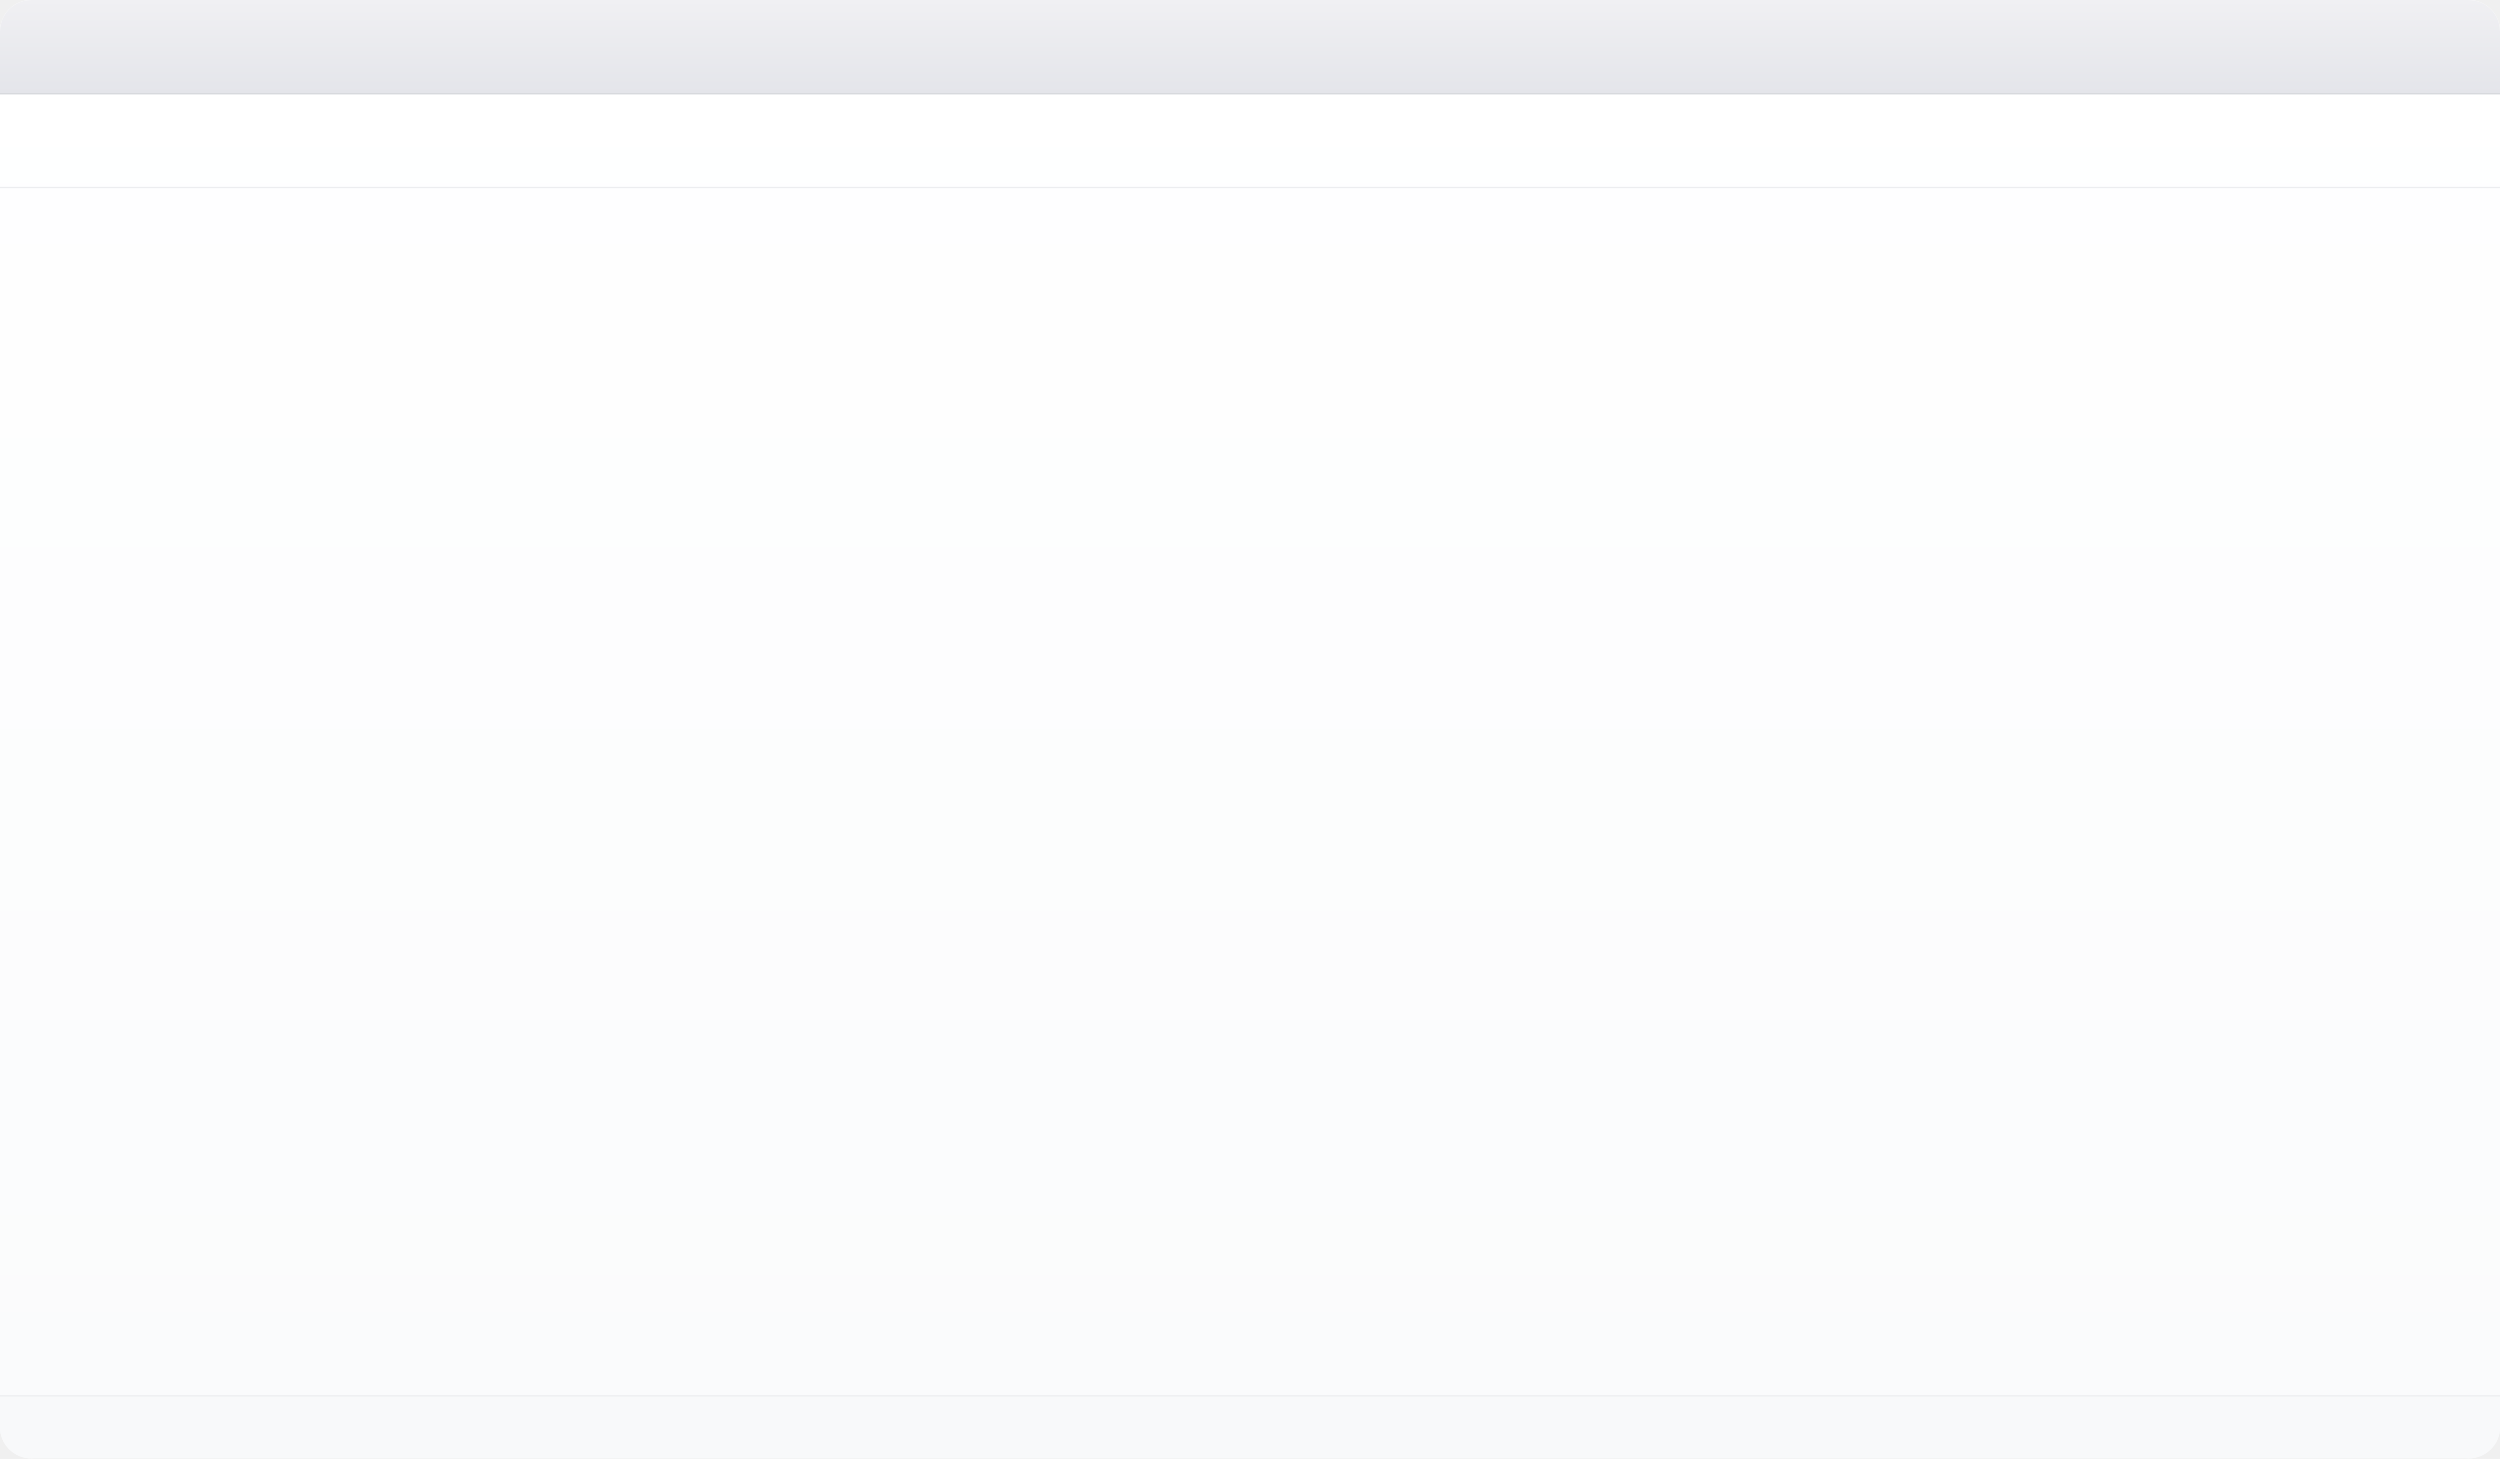
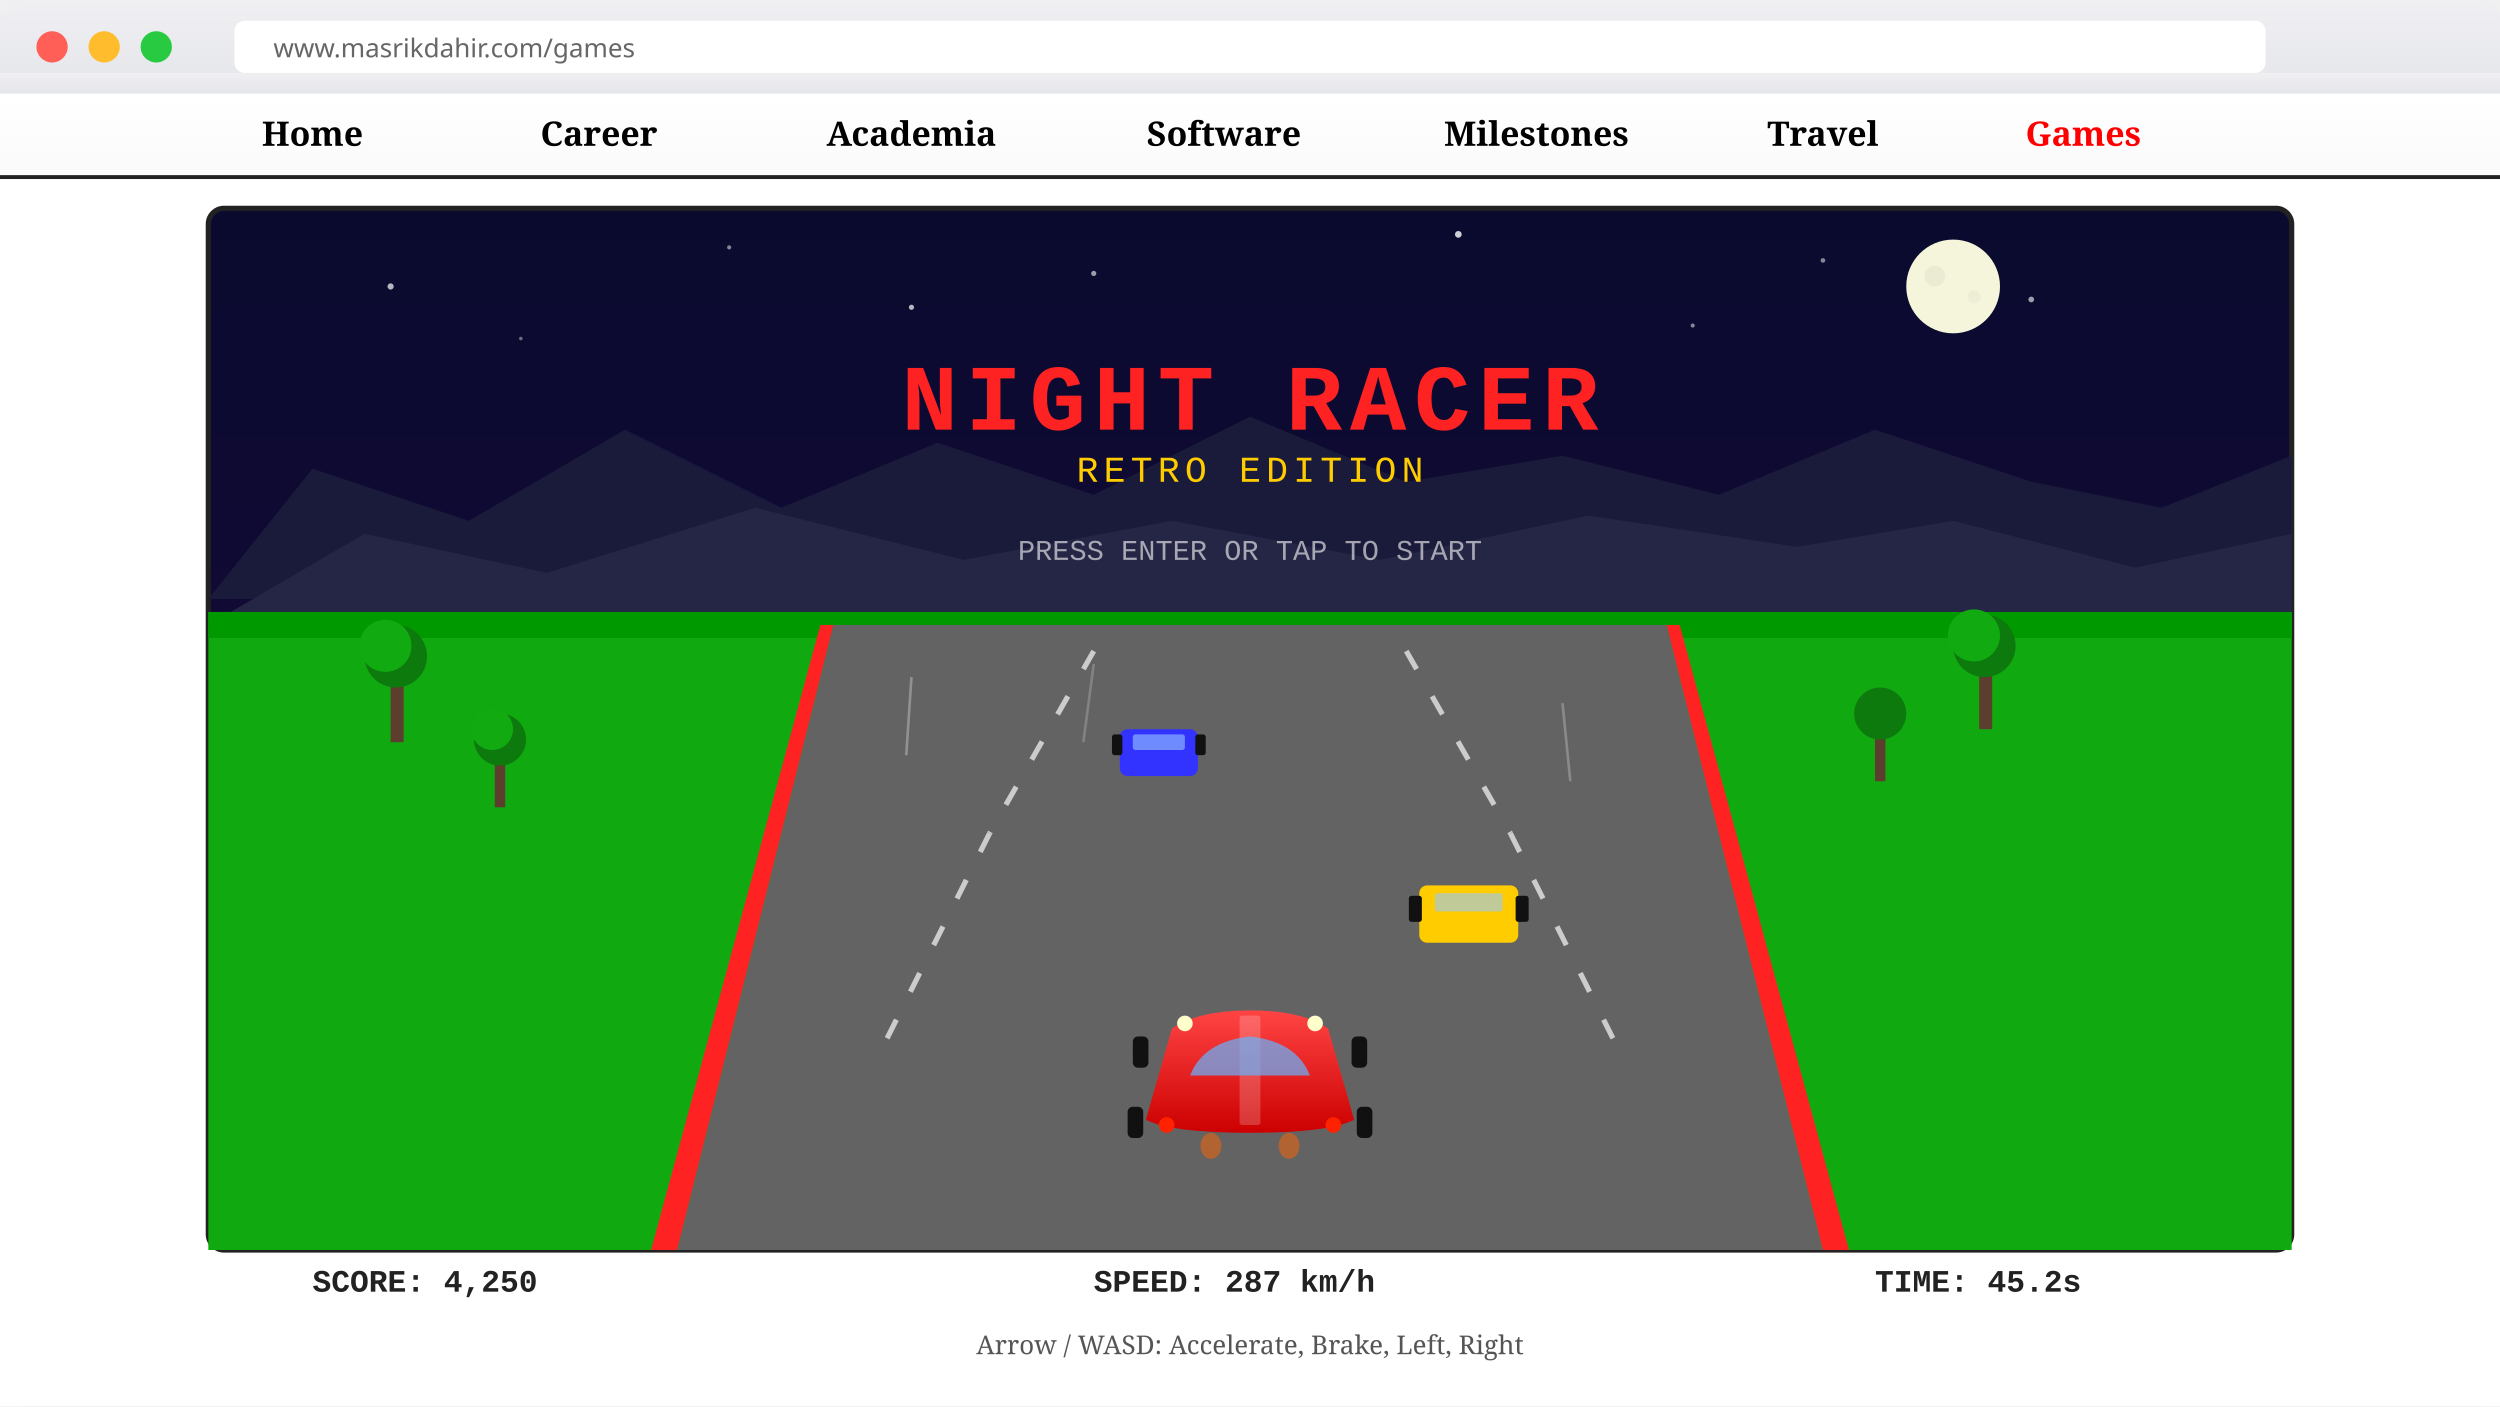
- <svg xmlns="http://www.w3.org/2000/svg" width="960" height="560" viewBox="0 0 960 560">
+ <svg xmlns="http://www.w3.org/2000/svg" width="960" height="540" viewBox="0 0 960 540">
  <defs>
-     <linearGradient id="h-chrome" x1="0" y1="0" x2="0" y2="1">
+     <linearGradient id="mdh-chrome" x1="0" y1="0" x2="0" y2="1">
      <stop offset="0%" stop-color="#f0f0f3" />
      <stop offset="100%" stop-color="#e4e5ea" />
    </linearGradient>
-     <linearGradient id="h-teal" x1="0" y1="0" x2="0" y2="1">
-       <stop offset="0%" stop-color="#56d4ca" />
-       <stop offset="100%" stop-color="#42b8ae" />
+     <linearGradient id="mdh-nav" x1="0" y1="0" x2="0" y2="1">
+       <stop offset="0%" stop-color="#ffffff" />
+       <stop offset="100%" stop-color="#fafafa" />
    </linearGradient>
-     <linearGradient id="h-body" x1="0" y1="0" x2="0" y2="1">
-       <stop offset="0%" stop-color="#ffffff" />
-       <stop offset="100%" stop-color="#fafbfc" />
+     <linearGradient id="mdh-sky" x1="0" y1="0" x2="0" y2="1">
+       <stop offset="0%" stop-color="#0a0a2e" />
+       <stop offset="100%" stop-color="#1a0a3e" />
    </linearGradient>
-     <filter id="h-drop">
-       <feGaussianBlur in="SourceAlpha" stdDeviation="6" />
-       <feOffset dy="3" />
-       <feComponentTransfer>
-         <feFuncA type="linear" slope="0.12" />
-       </feComponentTransfer>
-       <feMerge>
-         <feMergeNode />
-         <feMergeNode in="SourceGraphic" />
-       </feMerge>
-     </filter>
-     <filter id="h-btn">
-       <feGaussianBlur in="SourceAlpha" stdDeviation="1.5" />
-       <feOffset dy="1" />
-       <feComponentTransfer>
-         <feFuncA type="linear" slope="0.08" />
-       </feComponentTransfer>
-       <feMerge>
-         <feMergeNode />
-         <feMergeNode in="SourceGraphic" />
-       </feMerge>
-     </filter>
-     <clipPath id="h-clip">
-       <rect width="960" height="560" rx="12" />
-     </clipPath>
+     <linearGradient id="mdh-road" x1="0" y1="0" x2="0" y2="1">
+       <stop offset="0%" stop-color="#555555" />
+       <stop offset="100%" stop-color="#6b6b6b" />
+     </linearGradient>
+     <linearGradient id="mdh-playercar" x1="0" y1="0" x2="0" y2="1">
+       <stop offset="0%" stop-color="#ff4444" />
+       <stop offset="100%" stop-color="#cc0000" />
+     </linearGradient>
  </defs>
-   <rect x="2" y="4" width="956" height="556" rx="12" fill="#00000010" />
-   <g clip-path="url(#h-clip)">
-     <rect width="960" height="560" rx="12" fill="url(#h-body)" />
-     <rect width="960" height="36" fill="url(#h-chrome)" />
-     <circle cx="20" cy="18" r="6" fill="#ff5f57" opacity="0">
-       <animate attributeName="opacity" values="0;1" dur="0.3s" begin="0.2s" fill="freeze" />
-     </circle>
-     <circle cx="40" cy="18" r="6" fill="#febc2e" opacity="0">
-       <animate attributeName="opacity" values="0;1" dur="0.3s" begin="0.3s" fill="freeze" />
-     </circle>
-     <circle cx="60" cy="18" r="6" fill="#28c840" opacity="0">
-       <animate attributeName="opacity" values="0;1" dur="0.3s" begin="0.4s" fill="freeze" />
-     </circle>
-     <rect x="160" y="7" width="640" height="22" rx="6" fill="#ffffff" opacity="0">
-       <animate attributeName="opacity" values="0;1" dur="0.4s" begin="0.3s" fill="freeze" />
-     </rect>
-     <text x="480" y="22" font-family="'SF Pro Display','Segoe UI',sans-serif" font-size="10.5" fill="#8b8f96" text-anchor="middle" letter-spacing="0.3" opacity="0">
-     www.masrikdahir.com<animate attributeName="opacity" values="0;1" dur="0.4s" begin="0.5s" fill="freeze" />
-     </text>
-     <line x1="0" y1="36" x2="960" y2="36" stroke="#d5d7dc" stroke-width="0.5" />
-     <g opacity="0">
-       <animate attributeName="opacity" values="0;1" dur="0.5s" begin="0.4s" fill="freeze" />
-       <text x="300" y="58" font-family="'SF Pro Display','Segoe UI',sans-serif" font-size="13.5" fill="#555b64" text-anchor="middle">Home</text>
-       <text x="390" y="58" font-family="'SF Pro Display','Segoe UI',sans-serif" font-size="13.5" fill="#555b64" text-anchor="middle">Career</text>
-       <text x="490" y="58" font-family="'SF Pro Display','Segoe UI',sans-serif" font-size="13.5" fill="#555b64" text-anchor="middle">Academia</text>
-       <text x="595" y="58" font-family="'SF Pro Display','Segoe UI',sans-serif" font-size="13.5" fill="#555b64" text-anchor="middle">Software</text>
-       <text x="700" y="58" font-family="'SF Pro Display','Segoe UI',sans-serif" font-size="13.5" fill="#555b64" text-anchor="middle">Milestones</text>
-       <text x="800" y="58" font-family="'SF Pro Display','Segoe UI',sans-serif" font-size="13.5" fill="#4ecdc4" text-anchor="middle" font-weight="700">Travel</text>
-       <rect x="775" y="66" width="50" height="2.5" rx="1.25" fill="#4ecdc4" opacity="0">
-         <animate attributeName="opacity" values="0;1" dur="0.3s" begin="0.8s" fill="freeze" />
-       </rect>
-     </g>
-     <line x1="0" y1="72" x2="960" y2="72" stroke="#ecedf0" stroke-width="0.5" />
-     <g opacity="0">
-       <animate attributeName="opacity" values="0;1" dur="0.4s" begin="0.6s" fill="freeze" />
-       <rect x="32" y="82" width="130" height="26" rx="5" fill="#fff" stroke="#d1d5db" stroke-width="0.8" />
-       <text x="54" y="99" font-family="'SF Pro Display','Segoe UI',sans-serif" font-size="10.5" fill="#adb2ba">Search</text>
-       <circle cx="44" cy="95" r="4" fill="none" stroke="#adb2ba" stroke-width="1" />
-       <line x1="47" y1="98" x2="50" y2="101" stroke="#adb2ba" stroke-width="1" />
-     </g>
-     <g opacity="0">
-       <animate attributeName="opacity" values="0;1" dur="0.5s" begin="0.7s" fill="freeze" />
-       <g filter="url(#h-btn)">
-         <rect x="32" y="116" width="58" height="32" rx="4" fill="#fff" stroke="#e2e4e8" stroke-width="0.6" />
-         <rect x="40" y="120" width="20" height="12" rx="1" fill="#b22234" />
-         <rect x="40" y="122" width="20" height="1.6" fill="#fff" />
-         <rect x="40" y="125.2" width="20" height="1.6" fill="#fff" />
-         <rect x="40" y="128.4" width="20" height="1.6" fill="#fff" />
-         <rect x="40" y="120" width="8" height="7" fill="#3c3b6e" />
-         <text x="61" y="143" font-family="'SF Pro Display','Segoe UI',sans-serif" font-size="7" fill="#374151" text-anchor="middle" font-weight="600">USA</text>
-       </g>
-       <g filter="url(#h-btn)">
-         <rect x="96" y="116" width="58" height="32" rx="4" fill="#fff" stroke="#e2e4e8" stroke-width="0.6" />
-         <rect x="104" y="120" width="20" height="12" rx="1" fill="#ff0000" />
-         <rect x="108" y="120" width="12" height="12" fill="#fff" />
-         <polygon points="114,122 115.5,125.5 119,125.5 116.5,128 117.5,131.5 114,129.5 110.5,131.5 111.5,128 109,125.5 112.5,125.5" fill="#ff0000" />
-         <text x="125" y="143" font-family="'SF Pro Display','Segoe UI',sans-serif" font-size="7" fill="#374151" text-anchor="middle" font-weight="600">CAN</text>
-       </g>
-       <g filter="url(#h-btn)">
-         <rect x="160" y="116" width="58" height="32" rx="4" fill="#fff" stroke="#e2e4e8" stroke-width="0.6" />
-         <rect x="168" y="120" width="20" height="12" rx="1" fill="#006a4e" />
-         <circle cx="177" cy="126" r="4" fill="#f42a41" />
-         <text x="189" y="143" font-family="'SF Pro Display','Segoe UI',sans-serif" font-size="7" fill="#374151" text-anchor="middle" font-weight="600">BGD</text>
-       </g>
-       <g filter="url(#h-btn)">
-         <rect x="224" y="116" width="58" height="32" rx="4" fill="#fff" stroke="#e2e4e8" stroke-width="0.6" />
-         <rect x="232" y="120" width="20" height="4" fill="#fcdd09" />
-         <rect x="232" y="124" width="20" height="4" fill="#da121a" />
-         <rect x="232" y="128" width="20" height="4" fill="#078930" />
-         <text x="253" y="143" font-family="'SF Pro Display','Segoe UI',sans-serif" font-size="7" fill="#374151" text-anchor="middle" font-weight="600">APE</text>
-       </g>
-       <g filter="url(#h-btn)">
-         <rect x="288" y="116" width="58" height="32" rx="4" fill="#fff" stroke="#e2e4e8" stroke-width="0.6" />
-         <rect x="296" y="120" width="20" height="12" rx="1" fill="#e41e20" />
-         <text x="317" y="143" font-family="'SF Pro Display','Segoe UI',sans-serif" font-size="7" fill="#374151" text-anchor="middle" font-weight="600">ALB</text>
-       </g>
-       <g filter="url(#h-btn)">
-         <rect x="352" y="116" width="58" height="32" rx="4" fill="#fff" stroke="#e2e4e8" stroke-width="0.6" />
-         <rect x="360" y="120" width="20" height="6" rx="1" fill="#ff0000" />
-         <rect x="360" y="126" width="20" height="6" fill="#fff" stroke="#eee" stroke-width="0.3" />
-         <text x="381" y="143" font-family="'SF Pro Display','Segoe UI',sans-serif" font-size="7" fill="#374151" text-anchor="middle" font-weight="600">INA</text>
-       </g>
-       <g filter="url(#h-btn)">
-         <rect x="416" y="116" width="58" height="32" rx="4" fill="#fff" stroke="#e2e4e8" stroke-width="0.6" />
-         <rect x="424" y="120" width="7" height="12" fill="#0032a0" />
-         <rect x="431" y="120" width="6" height="12" fill="#fedf00" />
-         <rect x="437" y="120" width="7" height="12" fill="#d1001f" />
-         <text x="445" y="143" font-family="'SF Pro Display','Segoe UI',sans-serif" font-size="7" fill="#374151" text-anchor="middle" font-weight="600">AND</text>
-       </g>
-       <g filter="url(#h-btn)">
-         <rect x="480" y="116" width="58" height="32" rx="4" fill="#fff" stroke="#e2e4e8" stroke-width="0.6" />
-         <rect x="488" y="120" width="20" height="6" fill="#cc092f" />
-         <rect x="488" y="126" width="20" height="6" fill="#000" />
-         <text x="509" y="143" font-family="'SF Pro Display','Segoe UI',sans-serif" font-size="7" fill="#374151" text-anchor="middle" font-weight="600">AGO</text>
-       </g>
-       <g filter="url(#h-btn)">
-         <rect x="544" y="116" width="58" height="32" rx="4" fill="#fff" stroke="#e2e4e8" stroke-width="0.6" />
-         <rect x="552" y="120" width="20" height="4" fill="#74acdf" />
-         <rect x="552" y="124" width="20" height="4" fill="#fff" stroke="#eee" stroke-width="0.2" />
-         <rect x="552" y="128" width="20" height="4" fill="#74acdf" />
-         <text x="573" y="143" font-family="'SF Pro Display','Segoe UI',sans-serif" font-size="7" fill="#374151" text-anchor="middle" font-weight="600">ARG</text>
-       </g>
-       <g filter="url(#h-btn)">
-         <rect x="608" y="116" width="58" height="32" rx="4" fill="#fff" stroke="#e2e4e8" stroke-width="0.6" />
-         <rect x="616" y="120" width="20" height="4" fill="#d90012" />
-         <rect x="616" y="124" width="20" height="4" fill="#0033a0" />
-         <rect x="616" y="128" width="20" height="4" fill="#f2a800" />
-         <text x="637" y="143" font-family="'SF Pro Display','Segoe UI',sans-serif" font-size="7" fill="#374151" text-anchor="middle" font-weight="600">ARM</text>
-       </g>
-       <g filter="url(#h-btn)">
-         <rect x="672" y="116" width="58" height="32" rx="4" fill="#fff" stroke="#e2e4e8" stroke-width="0.6" />
-         <rect x="680" y="120" width="20" height="12" rx="1" fill="#002b7f" />
-         <text x="701" y="143" font-family="'SF Pro Display','Segoe UI',sans-serif" font-size="7" fill="#374151" text-anchor="middle" font-weight="600">ACT</text>
-       </g>
-       <g filter="url(#h-btn)">
-         <rect x="736" y="116" width="58" height="32" rx="4" fill="#fff" stroke="#e2e4e8" stroke-width="0.6" />
-         <rect x="744" y="120" width="6" height="12" fill="#fff" stroke="#eee" stroke-width="0.2" />
-         <rect x="750" y="120" width="14" height="12" fill="#ce1126" />
-         <text x="765" y="143" font-family="'SF Pro Display','Segoe UI',sans-serif" font-size="7" fill="#374151" text-anchor="middle" font-weight="600">BHR</text>
-       </g>
-       <g filter="url(#h-btn)">
-         <rect x="800" y="116" width="42" height="32" rx="4" fill="#fff" stroke="#e2e4e8" stroke-width="0.6" />
-         <circle cx="814" cy="132" r="1.5" fill="#9ca3af" />
-         <circle cx="821" cy="132" r="1.5" fill="#9ca3af" />
-         <circle cx="828" cy="132" r="1.5" fill="#9ca3af" />
-       </g>
-     </g>
-     <g opacity="0">
-       <animate attributeName="opacity" values="0;1" dur="0.4s" begin="0.9s" fill="freeze" />
-       <rect x="32" y="162" width="24" height="15" rx="1.5" fill="#b22234" />
-       <rect x="32" y="164.2" width="24" height="1.8" fill="#fff" />
-       <rect x="32" y="168" width="24" height="1.8" fill="#fff" />
-       <rect x="32" y="171.8" width="24" height="1.8" fill="#fff" />
-       <rect x="32" y="162" width="10" height="8.5" fill="#3c3b6e" />
-       <circle cx="35" cy="164" r="0.5" fill="#fff" />
-       <circle cx="37.5" cy="164" r="0.5" fill="#fff" />
-       <circle cx="40" cy="164" r="0.5" fill="#fff" />
-       <circle cx="35" cy="166.5" r="0.5" fill="#fff" />
-       <circle cx="37.5" cy="166.5" r="0.5" fill="#fff" />
-       <circle cx="40" cy="166.5" r="0.5" fill="#fff" />
-       <circle cx="35" cy="169" r="0.5" fill="#fff" />
-       <circle cx="37.5" cy="169" r="0.5" fill="#fff" />
-       <circle cx="40" cy="169" r="0.5" fill="#fff" />
-       <text x="62" y="175" font-family="'SF Pro Display','Segoe UI',sans-serif" font-size="13" fill="#1f2937" font-weight="600">United States</text>
-     </g>
-     <g opacity="0" transform="translate(100,188)">
-       <animate attributeName="opacity" values="0;1" dur="0.8s" begin="1s" fill="freeze" />
-       <path d="M 80,20 L 130,16 L 140,30 L 142,45 L 85,48 Z" fill="url(#h-teal)" stroke="#fff" stroke-width="1.3" stroke-linejoin="round" />
-       <path d="M 130,16 L 230,10 L 236,44 L 166,30 Z" fill="url(#h-teal)" stroke="#fff" stroke-width="1.3" stroke-linejoin="round" />
-       <path d="M 236,10 L 310,7 L 314,40 L 240,42 Z" fill="url(#h-teal)" stroke="#fff" stroke-width="1.3" stroke-linejoin="round" />
-       <path d="M 314,7 L 380,5 L 384,44 L 318,46 Z" fill="url(#h-teal)" stroke="#fff" stroke-width="1.3" stroke-linejoin="round" />
-       <path d="M 384,5 L 432,4 L 436,44 L 388,46 Z" fill="url(#h-teal)" stroke="#fff" stroke-width="1.3" stroke-linejoin="round" />
-       <path d="M 436,2 L 500,0 L 506,42 L 440,44 Z" fill="url(#h-teal)" stroke="#fff" stroke-width="1.3" stroke-linejoin="round" />
-       <path d="M 530,12 L 596,8 L 602,42 L 536,46 Z" fill="url(#h-teal)" stroke="#fff" stroke-width="1.3" stroke-linejoin="round" />
-       <path d="M 596,6 L 616,5 L 620,32 L 600,33 Z" fill="url(#h-teal)" stroke="#fff" stroke-width="1.3" stroke-linejoin="round" />
-       <path d="M 616,4 L 634,3 L 638,32 L 620,33 Z" fill="url(#h-teal)" stroke="#fff" stroke-width="1.3" stroke-linejoin="round" />
-       <path d="M 634,0 L 668,0 L 672,35 L 638,35 Z" fill="url(#h-teal)" stroke="#fff" stroke-width="1.3" stroke-linejoin="round" />
-       <path d="M 72,48 L 142,45 L 148,88 L 70,92 Z" fill="#d6d6d6" stroke="#fff" stroke-width="1.3" stroke-linejoin="round" />
-       <path d="M 142,30 L 170,26 L 178,72 L 148,76 Z" fill="url(#h-teal)" stroke="#fff" stroke-width="1.3" stroke-linejoin="round" />
-       <path d="M 178,44 L 240,42 L 244,78 L 182,80 Z" fill="url(#h-teal)" stroke="#fff" stroke-width="1.3" stroke-linejoin="round" />
-       <path d="M 240,42 L 314,40 L 318,76 L 244,78 Z" fill="url(#h-teal)" stroke="#fff" stroke-width="1.3" stroke-linejoin="round" />
-       <path d="M 340,46 L 400,44 L 404,80 L 344,82 Z" fill="url(#h-teal)" stroke="#fff" stroke-width="1.3" stroke-linejoin="round" />
-       <path d="M 404,46 L 440,44 L 446,104 L 410,106 Z" fill="url(#h-teal)" stroke="#fff" stroke-width="1.3" stroke-linejoin="round" />
-       <path d="M 446,46 L 478,44 L 482,104 L 450,106 Z" fill="url(#h-teal)" stroke="#fff" stroke-width="1.3" stroke-linejoin="round" />
-       <path d="M 482,40 L 526,38 L 530,86 L 486,88 Z" fill="url(#h-teal)" stroke="#fff" stroke-width="1.3" stroke-linejoin="round" />
-       <path d="M 516,42 L 596,38 L 602,70 L 522,74 Z" fill="url(#h-teal)" stroke="#fff" stroke-width="1.3" stroke-linejoin="round" />
-       <path d="M 600,36 L 656,33 L 658,48 L 604,50 Z" fill="url(#h-teal)" stroke="#fff" stroke-width="1.3" stroke-linejoin="round" />
-       <path d="M 598,50 L 648,48 L 650,60 L 600,62 Z" fill="url(#h-teal)" stroke="#fff" stroke-width="1.3" stroke-linejoin="round" />
-       <path d="M 60,92 L 115,88 L 122,140 L 128,168 L 104,180 L 72,165 L 58,130 Z" fill="url(#h-teal)" stroke="#fff" stroke-width="1.3" stroke-linejoin="round" />
-       <path d="M 115,76 L 152,73 L 158,138 L 122,140 Z" fill="url(#h-teal)" stroke="#fff" stroke-width="1.3" stroke-linejoin="round" />
-       <path d="M 152,78 L 196,76 L 200,136 L 158,138 Z" fill="url(#h-teal)" stroke="#fff" stroke-width="1.3" stroke-linejoin="round" />
-       <path d="M 200,80 L 280,78 L 284,124 L 204,126 Z" fill="url(#h-teal)" stroke="#fff" stroke-width="1.3" stroke-linejoin="round" />
-       <path d="M 254,78 L 340,76 L 344,108 L 258,110 Z" fill="url(#h-teal)" stroke="#fff" stroke-width="1.3" stroke-linejoin="round" />
-       <path d="M 268,110 L 356,108 L 360,144 L 272,146 Z" fill="url(#h-teal)" stroke="#fff" stroke-width="1.3" stroke-linejoin="round" />
-       <path d="M 360,86 L 420,84 L 426,134 L 364,136 Z" fill="url(#h-teal)" stroke="#fff" stroke-width="1.3" stroke-linejoin="round" />
-       <path d="M 430,98 L 534,94 L 538,116 L 434,120 Z" fill="url(#h-teal)" stroke="#fff" stroke-width="1.3" stroke-linejoin="round" />
-       <path d="M 524,74 L 548,72 L 554,98 L 530,96 Z" fill="url(#h-teal)" stroke="#fff" stroke-width="1.3" stroke-linejoin="round" />
-       <path d="M 530,86 L 608,80 L 614,102 L 536,108 Z" fill="url(#h-teal)" stroke="#fff" stroke-width="1.3" stroke-linejoin="round" />
-       <path d="M 598,62 L 616,60 L 622,84 L 604,82 Z" fill="url(#h-teal)" stroke="#fff" stroke-width="1.3" stroke-linejoin="round" />
-       <path d="M 596,78 L 624,76 L 628,96 L 600,94 Z" fill="url(#h-teal)" stroke="#fff" stroke-width="1.3" stroke-linejoin="round" />
-       <circle cx="606" cy="92" r="3" fill="#4ecdc4" stroke="#fff" stroke-width="0.8" />
-       <path d="M 120,142 L 196,138 L 202,188 L 128,192 Z" fill="url(#h-teal)" stroke="#fff" stroke-width="1.3" stroke-linejoin="round" />
-       <path d="M 196,128 L 280,126 L 286,186 L 202,188 Z" fill="url(#h-teal)" stroke="#fff" stroke-width="1.3" stroke-linejoin="round" />
-       <path d="M 280,146 L 376,144 L 380,178 L 284,180 Z" fill="#d6d6d6" stroke="#fff" stroke-width="1.3" stroke-linejoin="round" />
-       <path d="M 380,136 L 430,134 L 434,172 L 384,174 Z" fill="url(#h-teal)" stroke="#fff" stroke-width="1.3" stroke-linejoin="round" />
-       <path d="M 434,118 L 548,114 L 552,136 L 438,140 Z" fill="url(#h-teal)" stroke="#fff" stroke-width="1.3" stroke-linejoin="round" />
-       <path d="M 536,104 L 626,98 L 632,118 L 542,124 Z" fill="url(#h-teal)" stroke="#fff" stroke-width="1.3" stroke-linejoin="round" />
-       <path d="M 548,124 L 608,120 L 616,148 L 554,152 Z" fill="url(#h-teal)" stroke="#fff" stroke-width="1.3" stroke-linejoin="round" />
-       <path d="M 266,180 L 384,178 L 392,254 L 348,274 L 278,258 Z" fill="url(#h-teal)" stroke="#fff" stroke-width="1.3" stroke-linejoin="round" />
-       <path d="M 390,174 L 440,172 L 448,218 L 396,222 Z" fill="url(#h-teal)" stroke="#fff" stroke-width="1.3" stroke-linejoin="round" />
-       <path d="M 440,142 L 472,140 L 478,212 L 446,214 Z" fill="url(#h-teal)" stroke="#fff" stroke-width="1.3" stroke-linejoin="round" />
-       <path d="M 476,138 L 516,136 L 522,210 L 482,212 Z" fill="url(#h-teal)" stroke="#fff" stroke-width="1.3" stroke-linejoin="round" />
-       <path d="M 520,134 L 570,130 L 578,208 L 526,212 Z" fill="url(#h-teal)" stroke="#fff" stroke-width="1.3" stroke-linejoin="round" />
-       <path d="M 530,212 L 586,210 L 600,244 L 578,280 L 548,260 Z" fill="url(#h-teal)" stroke="#fff" stroke-width="1.3" stroke-linejoin="round" />
-       <path d="M 42,268 L 135,262 L 148,310 L 85,320 L 38,304 Z" fill="url(#h-teal)" stroke="#fff" stroke-width="1.3" stroke-linejoin="round" />
-       <circle cx="186" cy="298" r="3.5" fill="url(#h-teal)" stroke="#fff" stroke-width="0.8" />
-       <circle cx="198" cy="302" r="3" fill="url(#h-teal)" stroke="#fff" stroke-width="0.8" />
-       <circle cx="212" cy="306" r="4.5" fill="url(#h-teal)" stroke="#fff" stroke-width="0.8" />
-       <circle cx="230" cy="308" r="6" fill="url(#h-teal)" stroke="#fff" stroke-width="0.8" />
-       <circle cx="566" cy="28" r="0" fill="none" stroke="#4ecdc4" stroke-width="1" opacity="0">
-         <animate attributeName="r" values="3;12" dur="2.5s" begin="2s" repeatCount="indefinite" />
-         <animate attributeName="opacity" values="0.5;0" dur="2.5s" begin="2s" repeatCount="indefinite" />
-       </circle>
-       <circle cx="340" cy="220" r="0" fill="none" stroke="#4ecdc4" stroke-width="1" opacity="0">
-         <animate attributeName="r" values="3;14" dur="3s" begin="2.5s" repeatCount="indefinite" />
-         <animate attributeName="opacity" values="0.4;0" dur="3s" begin="2.5s" repeatCount="indefinite" />
-       </circle>
-       <circle cx="100" cy="130" r="0" fill="none" stroke="#4ecdc4" stroke-width="1" opacity="0">
-         <animate attributeName="r" values="3;12" dur="2.8s" begin="3s" repeatCount="indefinite" />
-         <animate attributeName="opacity" values="0.4;0" dur="2.8s" begin="3s" repeatCount="indefinite" />
-       </circle>
-       <circle cx="570" cy="250" r="0" fill="none" stroke="#4ecdc4" stroke-width="1" opacity="0">
-         <animate attributeName="r" values="3;10" dur="2.6s" begin="3.3s" repeatCount="indefinite" />
-         <animate attributeName="opacity" values="0.35;0" dur="2.6s" begin="3.3s" repeatCount="indefinite" />
-       </circle>
-       <circle cx="110" cy="32" r="0" fill="none" stroke="#4ecdc4" stroke-width="1" opacity="0">
-         <animate attributeName="r" values="3;10" dur="3.2s" begin="2.8s" repeatCount="indefinite" />
-         <animate attributeName="opacity" values="0.35;0" dur="3.2s" begin="2.8s" repeatCount="indefinite" />
-       </circle>
-       <circle cx="95" cy="290" r="0" fill="none" stroke="#4ecdc4" stroke-width="1" opacity="0">
-         <animate attributeName="r" values="3;10" dur="3.4s" begin="3.5s" repeatCount="indefinite" />
-         <animate attributeName="opacity" values="0.3;0" dur="3.4s" begin="3.5s" repeatCount="indefinite" />
-       </circle>
-     </g>
-     <rect x="0" y="536" width="960" height="24" fill="#f8f9fa" />
-     <line x1="0" y1="536" x2="960" y2="536" stroke="#ecedf0" stroke-width="0.5" />
-     <g opacity="0">
-       <animate attributeName="opacity" values="0;1" dur="0.5s" begin="1.8s" fill="freeze" />
-       <text x="48" y="552" font-family="'SF Pro Display','Segoe UI',sans-serif" font-size="10" fill="#4ecdc4" font-weight="600">48 of 50 states visited</text>
-       <circle cx="200" cy="549" r="1.2" fill="#d1d5db" />
-       <text x="280" y="552" font-family="'SF Pro Display','Segoe UI',sans-serif" font-size="10" fill="#6b7280" text-anchor="middle">290+ regions worldwide</text>
-       <circle cx="360" cy="549" r="1.2" fill="#d1d5db" />
-       <text x="440" y="552" font-family="'SF Pro Display','Segoe UI',sans-serif" font-size="10" fill="#f59e0b" text-anchor="middle">masrikdahir.com</text>
-     </g>
+   <rect width="960" height="540" rx="8" fill="#e4e5ea" />
+   <rect width="960" height="36" rx="8" fill="url(#mdh-chrome)" />
+   <rect y="28" width="960" height="8" fill="url(#mdh-chrome)" />
+   <circle cx="20" cy="18" r="6" fill="#ff5f57" />
+   <circle cx="40" cy="18" r="6" fill="#ffbd2e" />
+   <circle cx="60" cy="18" r="6" fill="#28ca41" />
+   <rect x="90" y="8" width="780" height="20" rx="4" fill="#ffffff" />
+   <text x="105" y="22" font-family="'Segoe UI',sans-serif" font-size="10" fill="#666">
+     www.masrikdahir.com/games
+   </text>
+   <rect x="0" y="36" width="960" height="504" fill="#ffffff" />
+   <rect x="0" y="36" width="960" height="32" fill="url(#mdh-nav)" stroke="#000000" stroke-width="0" />
+   <line x1="0" y1="68" x2="960" y2="68" stroke="#222" stroke-width="1.5" />
+   <text x="120" y="56" font-family="Georgia,serif" font-size="13" font-weight="700" fill="#000" text-anchor="middle">Home</text>
+   <text x="230" y="56" font-family="Georgia,serif" font-size="13" font-weight="700" fill="#000" text-anchor="middle">Career</text>
+   <text x="350" y="56" font-family="Georgia,serif" font-size="13" font-weight="700" fill="#000" text-anchor="middle">Academia</text>
+   <text x="470" y="56" font-family="Georgia,serif" font-size="13" font-weight="700" fill="#000" text-anchor="middle">Software</text>
+   <text x="590" y="56" font-family="Georgia,serif" font-size="13" font-weight="700" fill="#000" text-anchor="middle">Milestones</text>
+   <text x="700" y="56" font-family="Georgia,serif" font-size="13" font-weight="700" fill="#000" text-anchor="middle">Travel</text>
+   <text x="800" y="56" font-family="Georgia,serif" font-size="13" font-weight="700" fill="#ff0000" text-anchor="middle">Games</text>
+   <rect x="80" y="80" width="800" height="400" rx="6" fill="url(#mdh-sky)" stroke="#222" stroke-width="2" />
+   <circle cx="150" cy="110" r="1.2" fill="#ffffff" opacity="0.7" />
+   <circle cx="280" cy="95" r="0.8" fill="#ffffff" opacity="0.5" />
+   <circle cx="420" cy="105" r="1" fill="#ffffff" opacity="0.6" />
+   <circle cx="560" cy="90" r="1.3" fill="#ffffff" opacity="0.8" />
+   <circle cx="700" cy="100" r="0.9" fill="#ffffff" opacity="0.5" />
+   <circle cx="780" cy="115" r="1.1" fill="#ffffff" opacity="0.6" />
+   <circle cx="200" cy="130" r="0.7" fill="#ffffff" opacity="0.4" />
+   <circle cx="650" cy="125" r="0.8" fill="#ffffff" opacity="0.5" />
+   <circle cx="350" cy="118" r="1" fill="#ffffff" opacity="0.7" />
+   <circle cx="750" cy="110" r="18" fill="#f5f5dc" />
+   <circle cx="743" cy="106" r="4" fill="#ddddc8" opacity="0.4" />
+   <circle cx="758" cy="114" r="2.5" fill="#ddddc8" opacity="0.3" />
+   <polygon points="80,230 120,180 180,200 240,165 300,195 360,170 420,190 480,160 540,185 600,175 660,190 720,165 780,185 830,195 880,175 880,230" fill="#1a1a3a" />
+   <polygon points="80,240 140,205 210,220 290,195 370,215 450,200 530,215 610,198 690,210 750,200 820,218 880,205 880,240" fill="#252545" />
+   <rect x="80" y="235" width="800" height="245" fill="#10aa10" />
+   <rect x="80" y="235" width="800" height="10" fill="#009a00" />
+   <polygon points="320,240 640,240 700,480 260,480" fill="#636363" />
+   <polygon points="315,240 320,240 260,480 250,480" fill="#ff2222" />
+   <polygon points="640,240 645,240 710,480 700,480" fill="#ff2222" />
+   <line x1="420" y1="250" x2="380" y2="320" stroke="#cccccc" stroke-width="2" stroke-dasharray="8,12" />
+   <line x1="540" y1="250" x2="580" y2="320" stroke="#cccccc" stroke-width="2" stroke-dasharray="8,12" />
+   <line x1="380" y1="320" x2="340" y2="400" stroke="#cccccc" stroke-width="2" stroke-dasharray="8,12" />
+   <line x1="580" y1="320" x2="620" y2="400" stroke="#cccccc" stroke-width="2" stroke-dasharray="8,12" />
+   <rect x="150" y="260" width="5" height="25" fill="#5c3d2e" />
+   <circle cx="152" cy="252" r="12" fill="#0d7a0d" />
+   <circle cx="148" cy="248" r="10" fill="#11aa11" />
+   <rect x="190" y="290" width="4" height="20" fill="#5c3d2e" />
+   <circle cx="192" cy="284" r="10" fill="#0d7a0d" />
+   <circle cx="189" cy="280" r="8" fill="#11aa11" />
+   <rect x="760" y="255" width="5" height="25" fill="#5c3d2e" />
+   <circle cx="762" cy="248" r="12" fill="#0d7a0d" />
+   <circle cx="758" cy="244" r="10" fill="#11aa11" />
+   <rect x="720" y="280" width="4" height="20" fill="#5c3d2e" />
+   <circle cx="722" cy="274" r="10" fill="#0d7a0d" />
+   <rect x="430" y="280" width="30" height="18" rx="3" fill="#3333ff" />
+   <rect x="435" y="282" width="20" height="6" rx="1" fill="rgba(150,200,255,0.6)" />
+   <rect x="427" y="282" width="4" height="8" rx="1" fill="#111" />
+   <rect x="459" y="282" width="4" height="8" rx="1" fill="#111" />
+   <rect x="545" y="340" width="38" height="22" rx="3" fill="#ffcc00" />
+   <rect x="551" y="343" width="26" height="7" rx="1" fill="rgba(150,200,255,0.6)" />
+   <rect x="541" y="344" width="5" height="10" rx="1" fill="#111" />
+   <rect x="582" y="344" width="5" height="10" rx="1" fill="#111" />
+   <g>
+     <path d="M 440,430 L 450,395 Q 460,388 480,388 Q 500,388 510,395 L 520,430 Q 510,435 480,435 Q 450,435 440,430 Z" fill="url(#mdh-playercar)" />
+     <rect x="476" y="390" width="8" height="42" fill="rgba(255,255,255,0.2)" rx="1" />
+     <path d="M 457,413 Q 462,400 480,398 Q 498,400 503,413 Z" fill="rgba(100,180,255,0.7)" />
+     <circle cx="455" cy="393" r="3" fill="#ffffcc" />
+     <circle cx="505" cy="393" r="3" fill="#ffffcc" />
+     <circle cx="448" cy="432" r="3" fill="#ff2200" />
+     <circle cx="512" cy="432" r="3" fill="#ff2200" />
+     <rect x="435" y="398" width="6" height="12" rx="2" fill="#111" />
+     <rect x="519" y="398" width="6" height="12" rx="2" fill="#111" />
+     <rect x="433" y="425" width="6" height="12" rx="2" fill="#111" />
+     <rect x="521" y="425" width="6" height="12" rx="2" fill="#111" />
+     <ellipse cx="465" cy="440" rx="4" ry="5" fill="rgba(255,100,0,0.5)" />
+     <ellipse cx="495" cy="440" rx="4" ry="5" fill="rgba(255,100,0,0.5)" />
  </g>
+   <line x1="350" y1="260" x2="348" y2="290" stroke="rgba(255,255,255,0.3)" stroke-width="1" />
+   <line x1="600" y1="270" x2="603" y2="300" stroke="rgba(255,255,255,0.25)" stroke-width="1" />
+   <line x1="420" y1="255" x2="416" y2="285" stroke="rgba(255,255,255,0.2)" stroke-width="1" />
+   <text x="480" y="165" font-family="'Courier New',monospace" font-size="36" font-weight="700" fill="#ff2222" text-anchor="middle" letter-spacing="3">NIGHT RACER</text>
+   <text x="480" y="185" font-family="'Courier New',monospace" font-size="14" fill="#ffcc00" text-anchor="middle" letter-spacing="2">RETRO EDITION</text>
+   <text x="480" y="215" font-family="'Courier New',monospace" font-size="11" fill="rgba(255,255,255,0.6)" text-anchor="middle">PRESS ENTER OR TAP TO START</text>
+   <text x="120" y="496" font-family="'Courier New',monospace" font-size="12" font-weight="700" fill="#222">SCORE: 4,250</text>
+   <text x="420" y="496" font-family="'Courier New',monospace" font-size="12" font-weight="700" fill="#222">SPEED: 287 km/h</text>
+   <text x="720" y="496" font-family="'Courier New',monospace" font-size="12" font-weight="700" fill="#222">TIME: 45.2s</text>
+   <text x="480" y="520" font-family="Georgia,serif" font-size="10" fill="#555" text-anchor="middle">Arrow / WASD: Accelerate, Brake, Left, Right</text>
</svg>
